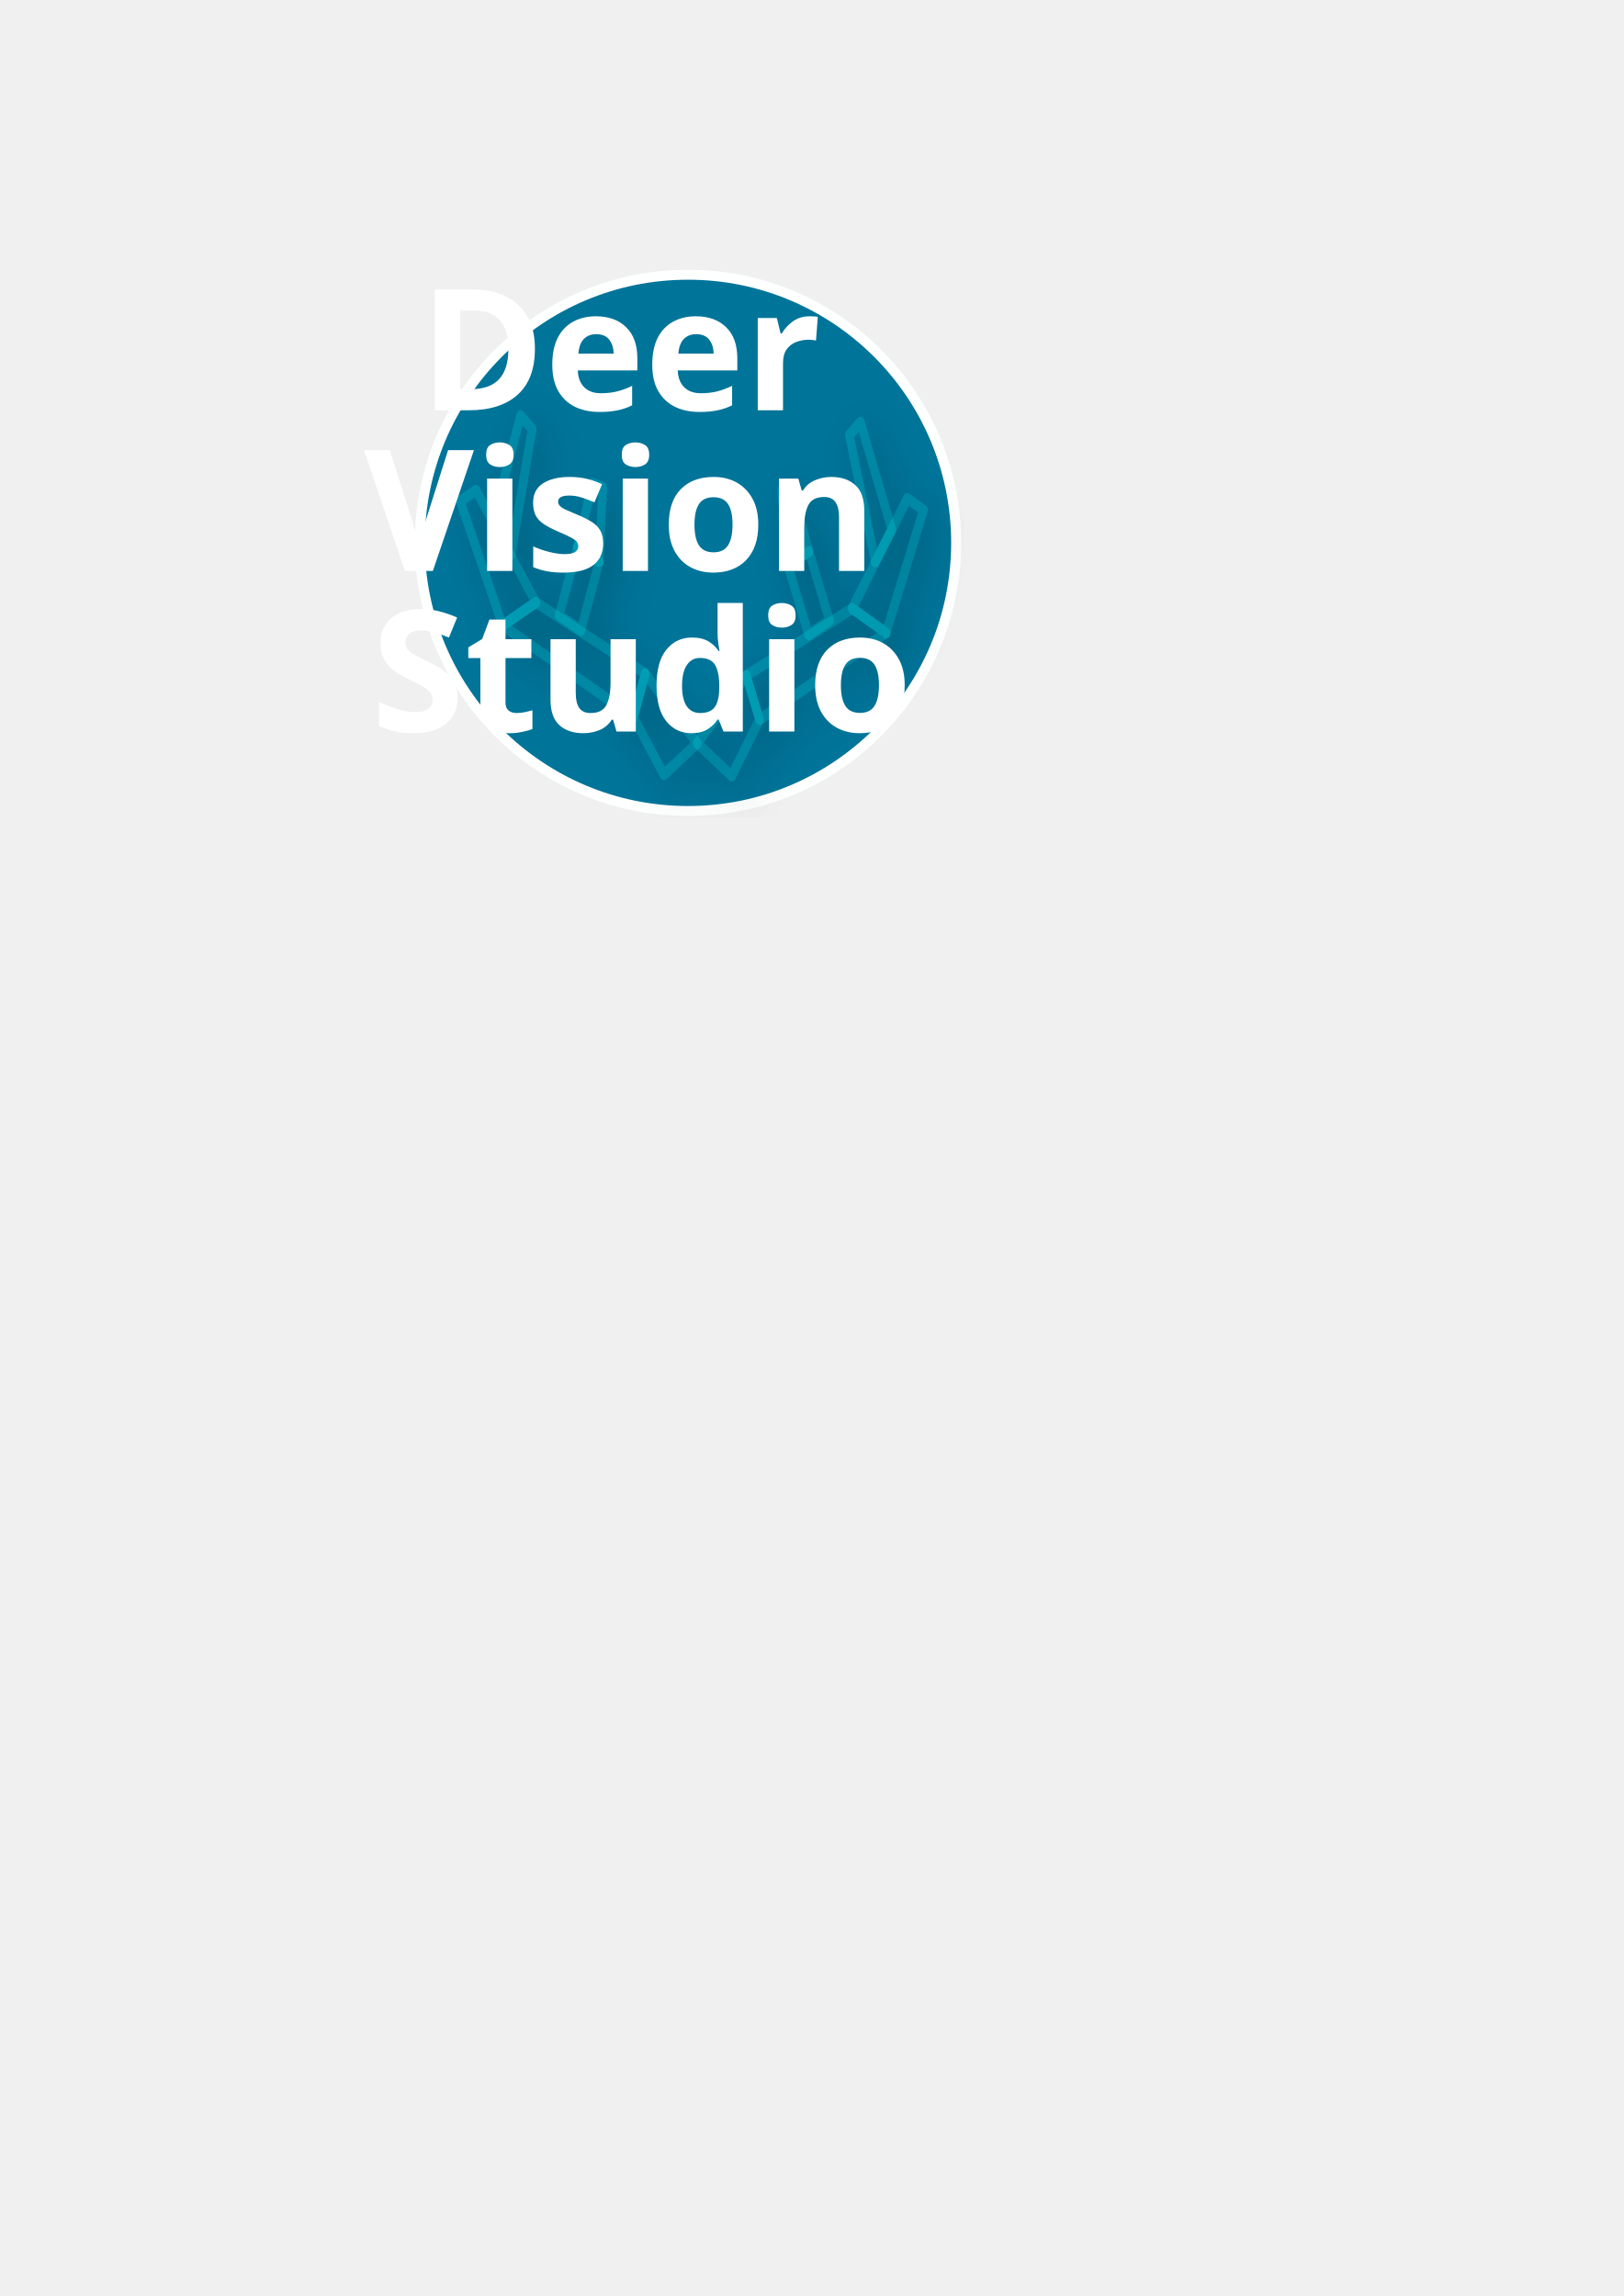
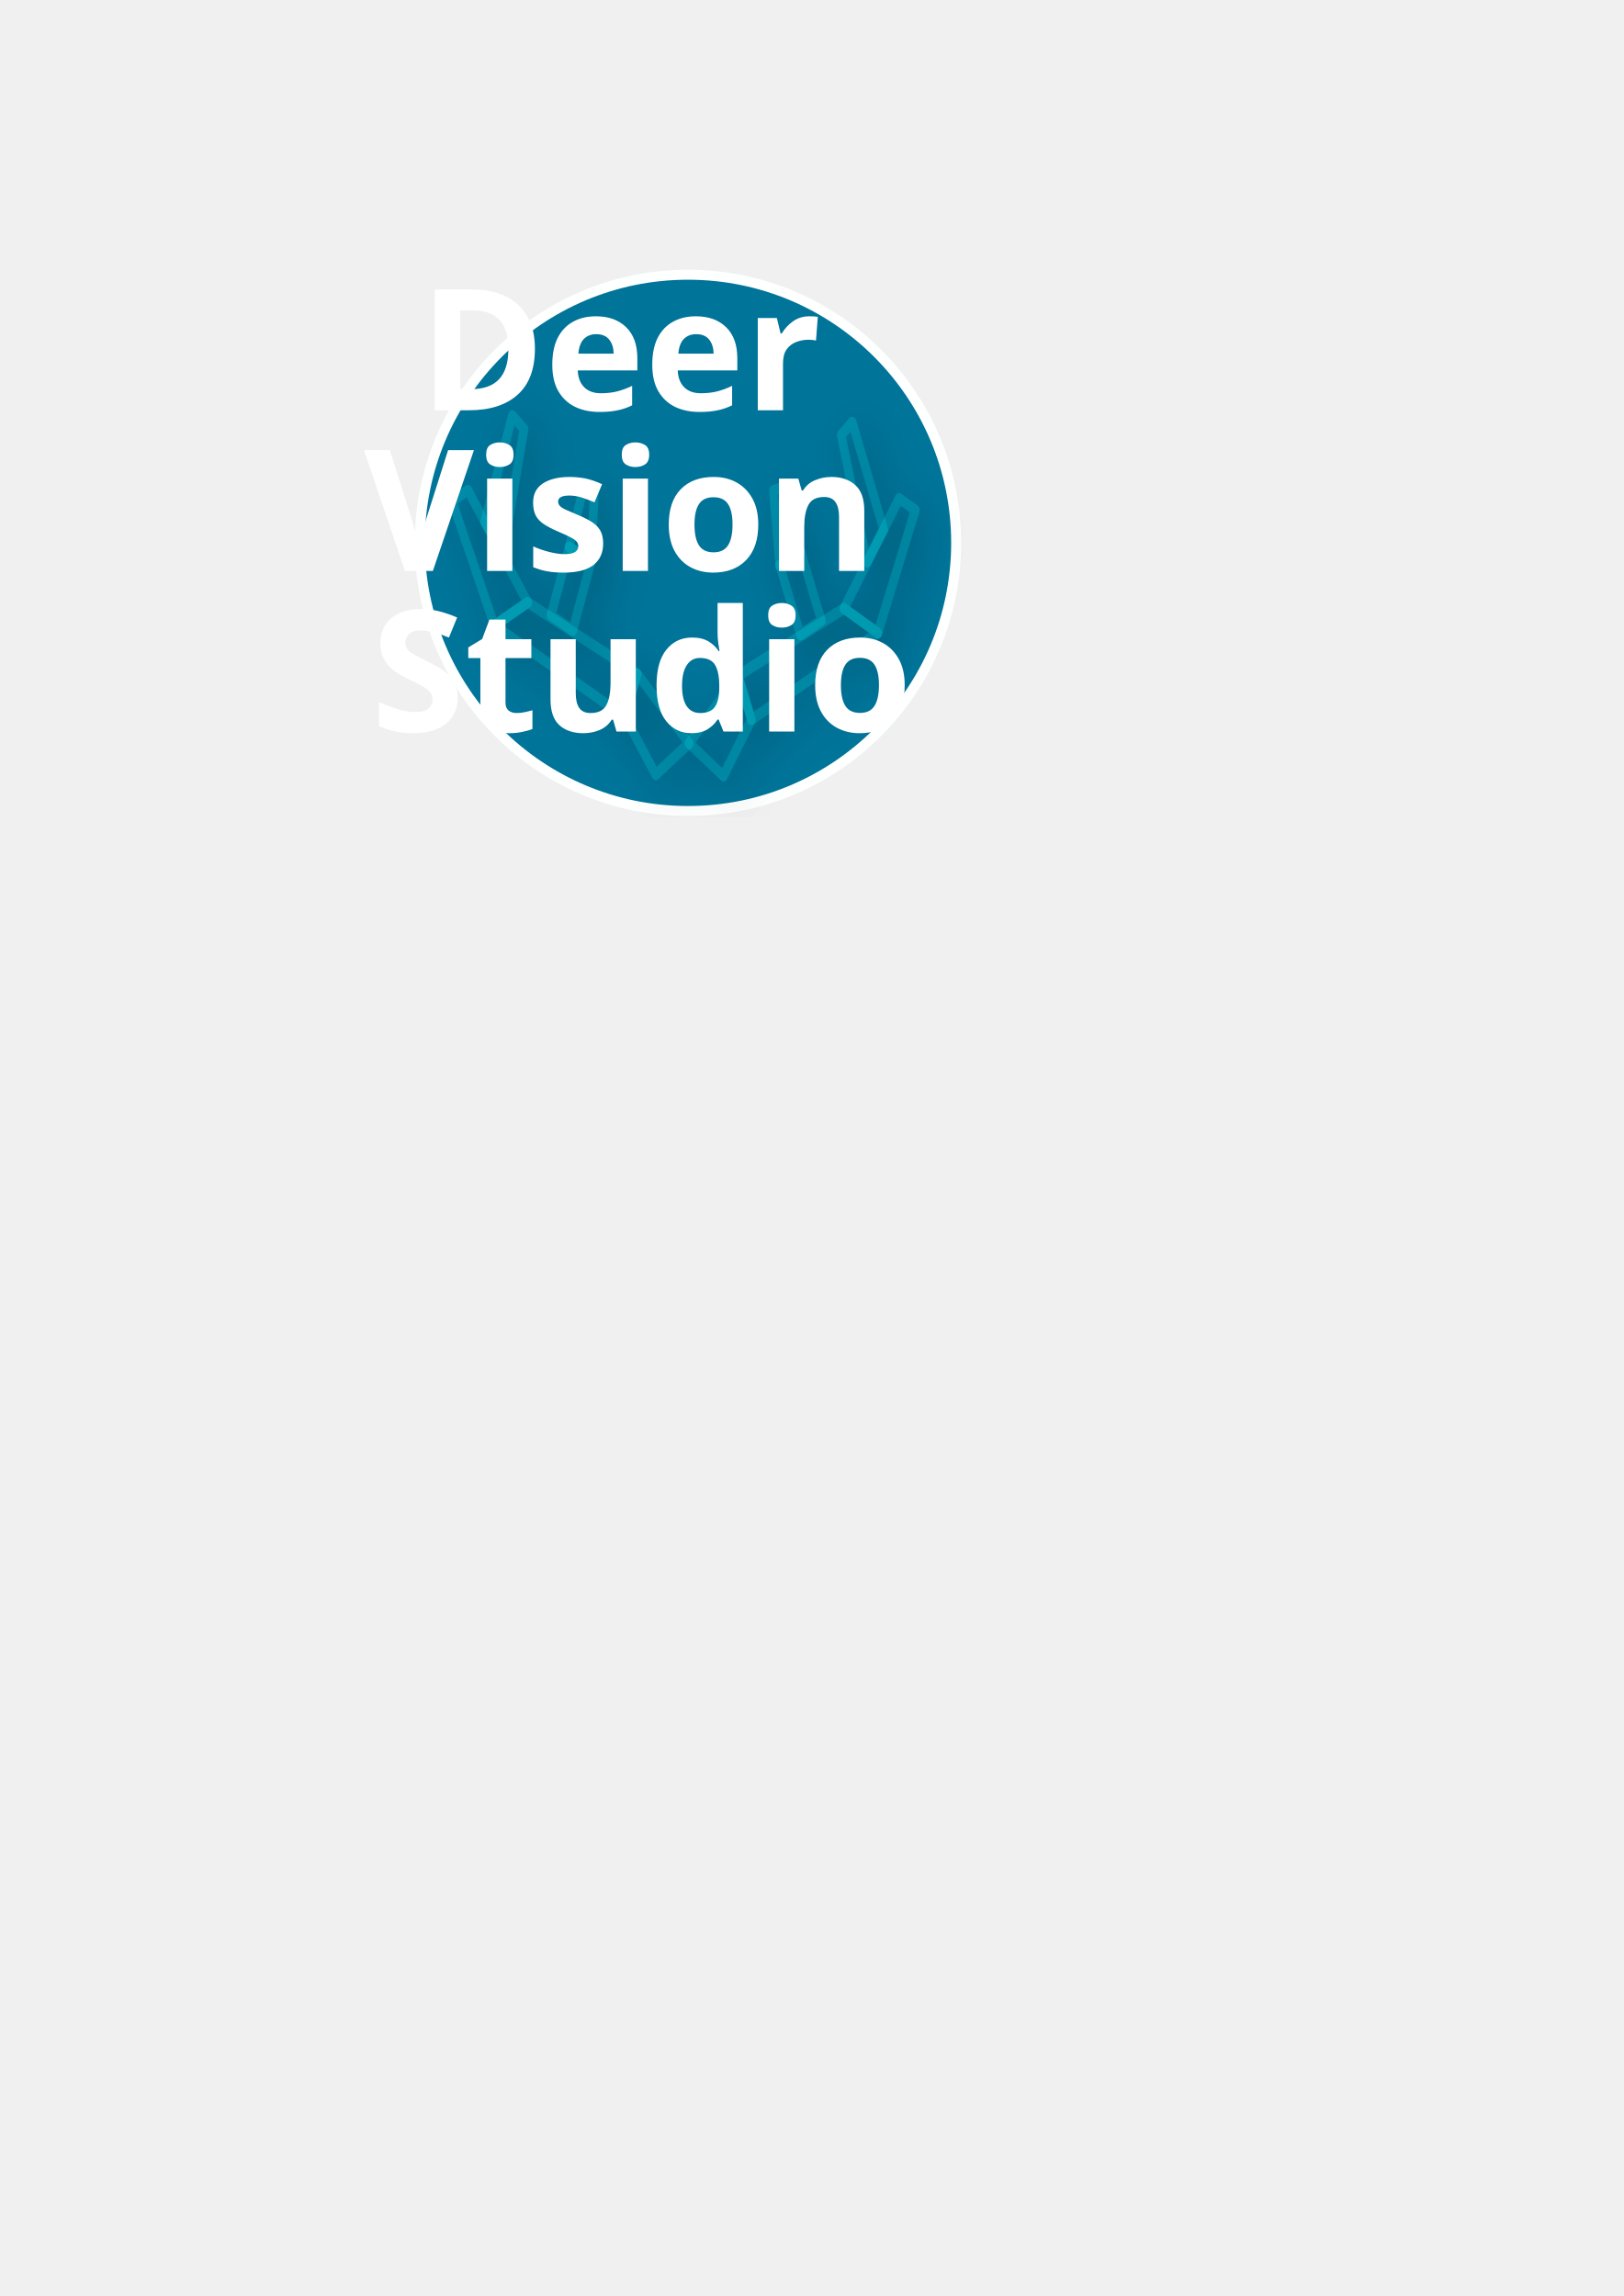
<svg xmlns="http://www.w3.org/2000/svg" xmlns:ns1="http://www.openswatchbook.org/uri/2009/osb" width="210mm" height="297mm" viewBox="0 0 210 297" version="1.1" id="svg8">
  <defs id="defs2">
    <marker style="overflow:visible" id="marker1280" refX="0.0" refY="0.0" orient="auto">
      <path transform="scale(0.2) translate(6,0)" style="fill-rule:evenodd;stroke:#ffffff;stroke-width:1pt;stroke-opacity:1;fill:#007499;fill-opacity:1" d="M 0.0,0.0 L 5.0,-5.0 L -12.5,0.0 L 5.0,5.0 L 0.0,0.0 z " id="path1278" />
    </marker>
    <marker style="overflow:visible;" id="Arrow1Mend" refX="0.0" refY="0.0" orient="auto">
      <path transform="scale(0.4) rotate(180) translate(10,0)" style="fill-rule:evenodd;stroke:#ffffff;stroke-width:1pt;stroke-opacity:1;fill:#007499;fill-opacity:1" d="M 0.0,0.0 L 5.0,-5.0 L -12.5,0.0 L 5.0,5.0 L 0.0,0.0 z " id="path979" />
    </marker>
    <marker style="overflow:visible" id="Arrow1Sstart" refX="0.0" refY="0.0" orient="auto">
      <path transform="scale(0.2) translate(6,0)" style="fill-rule:evenodd;stroke:#ffffff;stroke-width:1pt;stroke-opacity:1;fill:#007499;fill-opacity:1" d="M 0.0,0.0 L 5.0,-5.0 L -12.5,0.0 L 5.0,5.0 L 0.0,0.0 z " id="path982" />
    </marker>
    <rect x="183.758" y="201.144" width="68.579" height="41.507" id="rect7884" />
    <rect x="178.479" y="196.423" width="52.554" height="30.383" id="rect7878" />
    <linearGradient id="linearGradient7436" ns1:paint="solid">
      <stop style="stop-color:#a14b00;stop-opacity:1;" offset="0" id="stop7434" />
    </linearGradient>
    <linearGradient id="linearGradient5486" ns1:paint="solid">
      <stop style="stop-color:#a14b00;stop-opacity:1;" offset="0" id="stop5484" />
    </linearGradient>
    <rect x="189.486" y="241.977" width="74.525" height="73.247" id="rect5408" />
    <rect x="68.99" y="67.88" width="79.658" height="16.238" id="rect940" />
    <filter style="color-interpolation-filters:sRGB;" id="filter4153">
      <feFlood flood-opacity="0.498" flood-color="rgb(0,0,0)" result="flood" id="feFlood4143" />
      <feComposite in="flood" in2="SourceGraphic" operator="in" result="composite1" id="feComposite4145" />
      <feGaussianBlur in="composite1" stdDeviation="0.9" result="blur" id="feGaussianBlur4147" />
      <feOffset dx="0.5" dy="0.5" result="offset" id="feOffset4149" />
      <feComposite in="SourceGraphic" in2="offset" operator="over" result="fbSourceGraphic" id="feComposite4151" />
      <feColorMatrix result="fbSourceGraphicAlpha" in="fbSourceGraphic" values="0 0 0 -1 0 0 0 0 -1 0 0 0 0 -1 0 0 0 0 1 0" id="feColorMatrix4155" />
      <feFlood id="feFlood4157" flood-opacity="0.498" flood-color="rgb(0,0,0)" result="flood" in="fbSourceGraphic" />
      <feComposite in2="fbSourceGraphic" id="feComposite4159" in="flood" operator="in" result="composite1" />
      <feGaussianBlur id="feGaussianBlur4161" in="composite1" stdDeviation="0.9" result="blur" />
      <feOffset id="feOffset4163" dx="0.5" dy="0.5" result="offset" />
      <feComposite in2="offset" id="feComposite4165" in="fbSourceGraphic" operator="over" result="composite2" />
    </filter>
    <filter style="color-interpolation-filters:sRGB;" id="filter4177">
      <feFlood flood-opacity="0.498" flood-color="rgb(0,0,0)" result="flood" id="feFlood4167" />
      <feComposite in="flood" in2="SourceGraphic" operator="in" result="composite1" id="feComposite4169" />
      <feGaussianBlur in="composite1" stdDeviation="0.9" result="blur" id="feGaussianBlur4171" />
      <feOffset dx="0.5" dy="0.5" result="offset" id="feOffset4173" />
      <feComposite in="SourceGraphic" in2="offset" operator="over" result="fbSourceGraphic" id="feComposite4175" />
      <feColorMatrix result="fbSourceGraphicAlpha" in="fbSourceGraphic" values="0 0 0 -1 0 0 0 0 -1 0 0 0 0 -1 0 0 0 0 1 0" id="feColorMatrix4179" />
      <feFlood id="feFlood4181" flood-opacity="0.498" flood-color="rgb(0,0,0)" result="flood" in="fbSourceGraphic" />
      <feComposite in2="fbSourceGraphic" id="feComposite4183" in="flood" operator="in" result="composite1" />
      <feGaussianBlur id="feGaussianBlur4185" in="composite1" stdDeviation="0.9" result="blur" />
      <feOffset id="feOffset4187" dx="0.5" dy="0.5" result="offset" />
      <feComposite in2="offset" id="feComposite4189" in="fbSourceGraphic" operator="over" result="composite2" />
    </filter>
    <filter style="color-interpolation-filters:sRGB" x="-0.25" width="1.5" y="-0.25" height="1.5" id="filter5527">
      <feGaussianBlur in="SourceGraphic" result="result8" stdDeviation="5" id="feGaussianBlur5507" />
      <feComposite operator="xor" in2="result8" id="feComposite5509" />
      <feComposite in2="result8" result="result16" operator="arithmetic" k2="1" id="feComposite5511" />
      <feComposite in="result16" operator="over" result="result6" in2="result16" id="feComposite5513" />
      <feOffset in="result6" result="result17" id="feOffset5515" />
      <feDisplacementMap result="result4" scale="100" yChannelSelector="A" xChannelSelector="A" in="result17" in2="result16" id="feDisplacementMap5517" />
      <feComposite k3="1" in="result4" operator="arithmetic" result="result2" in2="result4" id="feComposite5519" />
      <feComposite operator="in" in="result6" result="fbSourceGraphic" in2="result2" id="feComposite5521" />
      <feComposite result="result14" operator="over" in2="fbSourceGraphic" id="feComposite5523" />
      <feComposite in="result14" operator="in" in2="result2" result="result15" id="feComposite5525" />
    </filter>
    <filter style="color-interpolation-filters:sRGB;" id="filter1253">
      <feTurbulence numOctaves="1" baseFrequency="0.002 0.107" id="feTurbulence1247" />
      <feColorMatrix values="2 0 0 0 0 0 0 0 0 0 0 0 0 0 0 0 0 0 0.5 0.5" result="result91" id="feColorMatrix1249" />
      <feDisplacementMap yChannelSelector="A" xChannelSelector="R" scale="14.3" in="SourceGraphic" in2="result91" id="feDisplacementMap1251" />
    </filter>
    <filter style="color-interpolation-filters:sRGB" id="filter1253-3">
      <feTurbulence numOctaves="1" baseFrequency="0.002 0.107" id="feTurbulence1247-6" />
      <feColorMatrix values="2 0 0 0 0 0 0 0 0 0 0 0 0 0 0 0 0 0 0.5 0.5" result="result91" id="feColorMatrix1249-7" />
      <feDisplacementMap yChannelSelector="A" xChannelSelector="R" scale="14.3" in="SourceGraphic" in2="result91" id="feDisplacementMap1251-5" />
    </filter>
    <filter style="color-interpolation-filters:sRGB;" id="filter1374">
      <feTurbulence baseFrequency="0.14" numOctaves="1" type="fractalNoise" id="feTurbulence1358" />
      <feColorMatrix values="1 0 0 0 0 0 1 0 0 0 0 0 1 0 0 0 0 0 6 -3.5 " result="result5" id="feColorMatrix1360" />
      <feComposite in2="result5" operator="in" in="SourceGraphic" result="result6" id="feComposite1362" />
      <feMorphology result="result3" radius="5" operator="dilate" in="result6" id="feMorphology1364" />
      <feDisplacementMap result="result4" scale="0" yChannelSelector="A" xChannelSelector="R" in="result3" in2="result3" id="feDisplacementMap1366" />
      <feComposite in2="result4" operator="arithmetic" result="result2" k1="1" k3="1" id="feComposite1368" />
      <feBlend mode="darken" in="result2" in2="result2" id="feBlend1370" />
      <feConvolveMatrix order="3 3" kernelMatrix="2 0 0 0 1 0 0 0 -1 " targetX="1" targetY="1" divisor="2" edgeMode="duplicate" id="feConvolveMatrix1372" />
    </filter>
    <filter style="color-interpolation-filters:sRGB;" id="filter1392">
      <feTurbulence baseFrequency="0.14" numOctaves="1" type="fractalNoise" id="feTurbulence1376" />
      <feColorMatrix values="1 0 0 0 0 0 1 0 0 0 0 0 1 0 0 0 0 0 6 -3.5 " result="result5" id="feColorMatrix1378" />
      <feComposite in2="result5" operator="in" in="SourceGraphic" result="result6" id="feComposite1380" />
      <feMorphology result="result3" radius="5" operator="dilate" in="result6" id="feMorphology1382" />
      <feDisplacementMap result="result4" scale="0" yChannelSelector="A" xChannelSelector="R" in="result3" in2="result3" id="feDisplacementMap1384" />
      <feComposite in2="result4" operator="arithmetic" result="result2" k1="1" k3="1" id="feComposite1386" />
      <feBlend mode="darken" in="result2" in2="result2" id="feBlend1388" />
      <feConvolveMatrix order="3 3" kernelMatrix="2 0 0 0 1 0 0 0 -1 " targetX="1" targetY="1" divisor="2" edgeMode="duplicate" id="feConvolveMatrix1390" />
    </filter>
    <filter width="1.001" height="1.001" y="-0.001" x="-0" style="color-interpolation-filters:sRGB;" id="filter1684">
      <feGaussianBlur stdDeviation="0.021" result="result1" id="feGaussianBlur1672" />
      <feBlend in2="result1" result="fbSourceGraphic" mode="multiply" id="feBlend1674" />
      <feTurbulence baseFrequency="0.8" type="fractalNoise" seed="0" numOctaves="3" result="result3" id="feTurbulence1676" />
      <feDisplacementMap in="fbSourceGraphic" xChannelSelector="R" yChannelSelector="G" scale="50" result="result2" in2="result3" id="feDisplacementMap1678" />
      <feMorphology radius="1" operator="dilate" result="result4" id="feMorphology1680" />
      <feBlend mode="screen" in2="result2" id="feBlend1682" />
    </filter>
  </defs>
  <g id="layer1">
    <text xml:space="preserve" style="font-style:normal;font-variant:normal;font-weight:normal;font-stretch:normal;font-size:30.114px;line-height:0;font-family:BroshK;-inkscape-font-specification:BroshK;text-align:start;text-anchor:start;fill:#a14b00;fill-opacity:1;stroke:#050000;stroke-width:0.353;stroke-miterlimit:4;stroke-dasharray:none;stroke-dashoffset:0;stroke-opacity:1;filter:url(#filter4177)" x="61.095" y="154.816" id="text946" transform="matrix(0.9392696,-0.00649148,0.0073577,1.064606,-0.2309675,-15.91035)">
      <tspan x="61.095" y="154.816" style="font-style:normal;font-variant:normal;font-weight:normal;font-stretch:normal;font-size:25.4px;line-height:0.6;font-family:BroshK;-inkscape-font-specification:BroshK;text-align:start;text-anchor:start;fill:#a14b00;fill-opacity:1;stroke:#050000;stroke-width:0.353;stroke-miterlimit:4;stroke-dasharray:none;stroke-dashoffset:0;stroke-opacity:1" id="tspan982" />
    </text>
    <circle style="fill:#007499;fill-rule:evenodd;stroke:#feffff;stroke-width:1.29;stroke-linejoin:round;stroke-opacity:1;fill-opacity:1;stroke-miterlimit:4;stroke-dasharray:none;stroke-dashoffset:2.646" id="path962" cx="88.977" cy="70.222" r="34.684" />
-     <g id="g1337" style="stroke:#00ffff;stroke-opacity:0.182">
-       <g id="g3557" style="fill:#ffcc00;fill-opacity:0;stroke:#00ffff;stroke-width:0.645;stroke-miterlimit:4;stroke-dasharray:none;stroke-opacity:0.182;filter:url(#filter4153)" transform="matrix(2.442741,0.04910544,0.05556451,3.127648,-91.2696,-477.1096)">
+     <g id="g3557" style="fill:#ffcc00;fill-opacity:0;stroke:#00ffff;stroke-width:0.645;stroke-miterlimit:4;stroke-dasharray:none;stroke-opacity:0.182;filter:url(#filter4153)" transform="matrix(2.442741,0.04910544,0.05556451,3.127648,-30.41544,-477.1096)">
+       <g id="g981" transform="translate(-25.35457,0.3980776)">
        <path id="rect874" style="fill:#ffcc00;fill-opacity:0;stroke:#00ffff;stroke-width:0.458;stroke-linejoin:round;stroke-miterlimit:4;stroke-dasharray:none;stroke-dashoffset:6.215;stroke-opacity:0.182" d="m 66.784,181.159 0.662,-1.81 2.692,2.833 -1.799,1.33 z" />
        <path id="rect876" style="fill:#ffcc00;fill-opacity:0;stroke:#00ffff;stroke-width:0.458;stroke-linejoin:round;stroke-miterlimit:4;stroke-dasharray:none;stroke-dashoffset:6.215;stroke-opacity:0.182" d="m 61.723,176.493 5.723,2.856 -0.662,1.81 -6.844,-3.685 z" />
        <path id="rect881" style="fill:#ffcc00;fill-opacity:0;stroke:#00ffff;stroke-width:0.458;stroke-linejoin:round;stroke-miterlimit:4;stroke-dasharray:none;stroke-dashoffset:6.215;stroke-opacity:0.182" d="m 57.812,172.363 0.849,-0.46 3.061,4.59 -1.783,0.981 z" />
        <path id="rect887" style="fill:#ffcc00;fill-opacity:0;stroke:#00ffff;stroke-width:0.458;stroke-linejoin:round;stroke-miterlimit:4;stroke-dasharray:none;stroke-dashoffset:6.215;stroke-opacity:0.182" d="m 61.089,168.78 0.602,0.543 -1.247,5.219 -0.924,-1.341 z" />
        <path id="rect887-6" style="fill:#ffcc00;fill-opacity:0;stroke:#00ffff;stroke-width:0.458;stroke-linejoin:round;stroke-miterlimit:4;stroke-dasharray:none;stroke-dashoffset:6.215;stroke-opacity:0.182" d="m 63.974,174.17 1.143,0.576 -1.041,2.867 -1.132,-0.608 z" />
        <path id="rect905" style="fill:#ffcc00;fill-opacity:0;stroke:#00ffff;stroke-width:0.458;stroke-linejoin:round;stroke-miterlimit:4;stroke-dasharray:none;stroke-dashoffset:6.215;stroke-opacity:0.182" d="m 64.848,171.517 0.52,0.15 -0.252,3.079 -1.143,-0.576 z" />
        <path id="rect874-7" style="fill:#ffcc00;fill-opacity:0;stroke:#00ffff;stroke-width:0.458;stroke-linejoin:round;stroke-miterlimit:4;stroke-dasharray:none;stroke-dashoffset:6.215;stroke-opacity:0.182" d="m 73.46,181.155 -0.66,-1.809 -2.663,2.837 1.786,1.327 z" />
        <path id="rect876-5" style="fill:#ffcc00;fill-opacity:0;stroke:#00ffff;stroke-width:0.458;stroke-linejoin:round;stroke-miterlimit:4;stroke-dasharray:none;stroke-dashoffset:6.215;stroke-opacity:0.182" d="m 78.469,176.482 -5.669,2.863 0.66,1.809 6.778,-3.695 z" />
        <path id="rect881-3" style="fill:#ffcc00;fill-opacity:0;stroke:#00ffff;stroke-width:0.458;stroke-linejoin:round;stroke-miterlimit:4;stroke-dasharray:none;stroke-dashoffset:6.215;stroke-opacity:0.182" d="m 82.338,172.346 -0.843,-0.459 -3.026,4.595 1.77,0.978 z" />
        <path id="rect887-5" style="fill:#ffcc00;fill-opacity:0;stroke:#00ffff;stroke-width:0.458;stroke-linejoin:round;stroke-miterlimit:4;stroke-dasharray:none;stroke-dashoffset:6.215;stroke-opacity:0.182" d="m 79.081,168.768 -0.596,0.544 1.247,5.217 0.913,-1.343 z" />
        <path id="rect887-6-6" style="fill:#ffcc00;fill-opacity:0;stroke:#00ffff;stroke-width:0.458;stroke-linejoin:round;stroke-miterlimit:4;stroke-dasharray:none;stroke-dashoffset:6.215;stroke-opacity:0.182" d="m 76.232,174.162 -1.132,0.577 1.038,2.865 1.121,-0.61 z" />
        <path id="rect905-2" style="fill:#ffcc00;fill-opacity:0;stroke:#00ffff;stroke-width:0.458;stroke-linejoin:round;stroke-miterlimit:4;stroke-dasharray:none;stroke-dashoffset:6.215;stroke-opacity:0.182" d="m 75.359,171.51 -0.516,0.151 0.256,3.078 1.132,-0.577 z" />
      </g>
    </g>
    <text xml:space="preserve" id="text938" style="fill:black;fill-opacity:1;line-height:1.25;stroke:none;font-family:'Liberation Mono';font-style:normal;font-weight:normal;font-size:10.583px;white-space:pre;shape-inside:url(#rect940);-inkscape-font-specification:'Liberation Mono';font-stretch:normal;font-variant:normal;" />
    <text xml:space="preserve" id="text5406" style="line-height:1.25;font-family:'Latin Modern Sans';font-size:10.583px;-inkscape-font-specification:'Latin Modern Sans';white-space:pre;shape-inside:url(#rect5408);" />
    <text xml:space="preserve" id="text7876" style="line-height:1.25;font-family:'Latin Modern Sans';font-size:10.583px;-inkscape-font-specification:'Latin Modern Sans';white-space:pre;shape-inside:url(#rect7878);" />
    <text xml:space="preserve" id="text7882" style="line-height:1.25;font-family:'Latin Modern Sans';font-size:10.583px;-inkscape-font-specification:'Latin Modern Sans';white-space:pre;shape-inside:url(#rect7884);" />
    <text xml:space="preserve" style="font-style:normal;font-variant:normal;font-weight:500;font-stretch:normal;font-size:10.583px;line-height:0;font-family:BroshK;-inkscape-font-specification:'BroshK Medium';stroke-width:0.665;stroke-miterlimit:4;stroke-dasharray:none;stroke:none;" x="89.878" y="53.07" id="text939">
      <tspan x="89.878" y="53.07" style="font-style:normal;font-variant:normal;font-weight:bold;font-stretch:normal;font-size:21.872px;line-height:0.95;font-family:BroshK;-inkscape-font-specification:'BroshK Bold';text-align:center;text-anchor:middle;fill:#ffffff;fill-opacity:1;stroke:none;stroke-width:0.665;stroke-miterlimit:4;stroke-dasharray:none;stroke-opacity:1;" id="tspan941">Deer</tspan>
      <tspan x="89.878" y="73.849" style="font-style:normal;font-variant:normal;font-weight:bold;font-stretch:normal;font-size:21.872px;line-height:0.95;font-family:BroshK;-inkscape-font-specification:'BroshK Bold';text-align:center;text-anchor:middle;fill:#ffffff;fill-opacity:1;stroke:none;stroke-width:0.665;stroke-miterlimit:4;stroke-dasharray:none;stroke-opacity:1;" id="tspan943">Vision</tspan>
      <tspan x="89.878" y="94.627" style="font-style:normal;font-variant:normal;font-weight:bold;font-stretch:normal;font-size:21.872px;line-height:0.95;font-family:BroshK;-inkscape-font-specification:'BroshK Bold';text-align:center;text-anchor:middle;fill:#ffffff;fill-opacity:1;stroke:none;stroke-width:0.665;stroke-miterlimit:4;stroke-dasharray:none;stroke-opacity:1;" id="tspan968">Studio</tspan>
    </text>
  </g>
</svg>
